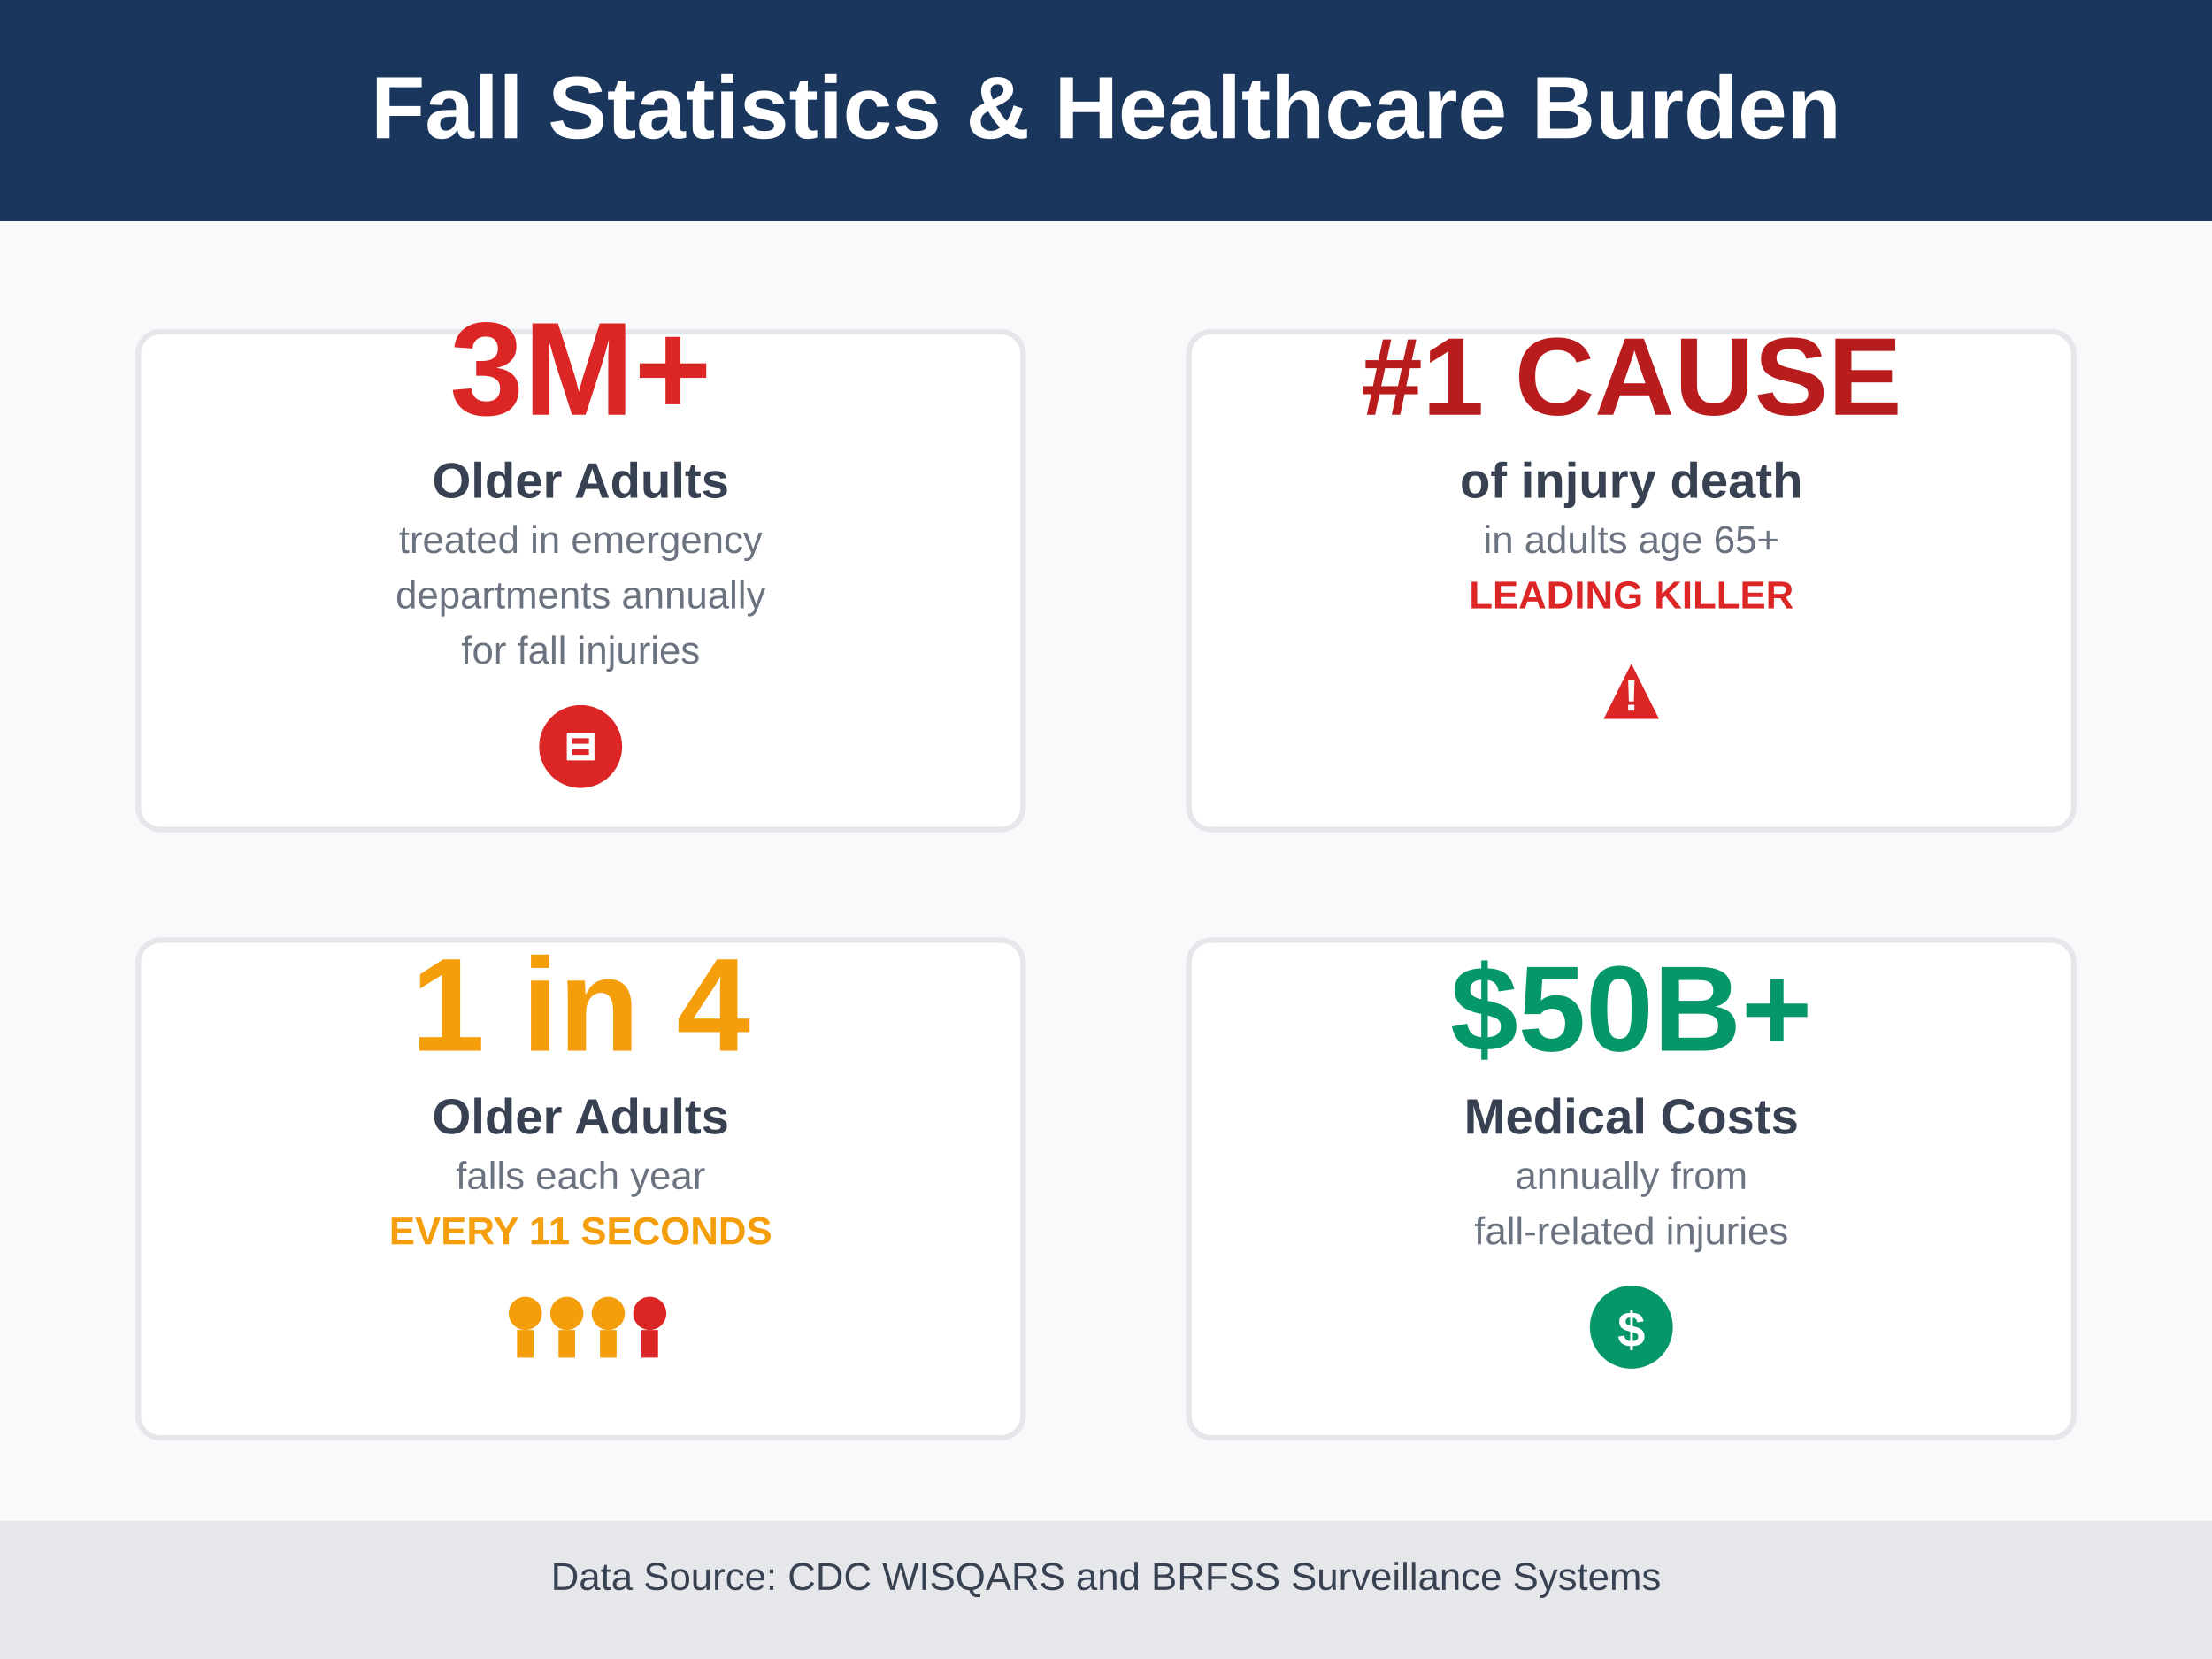
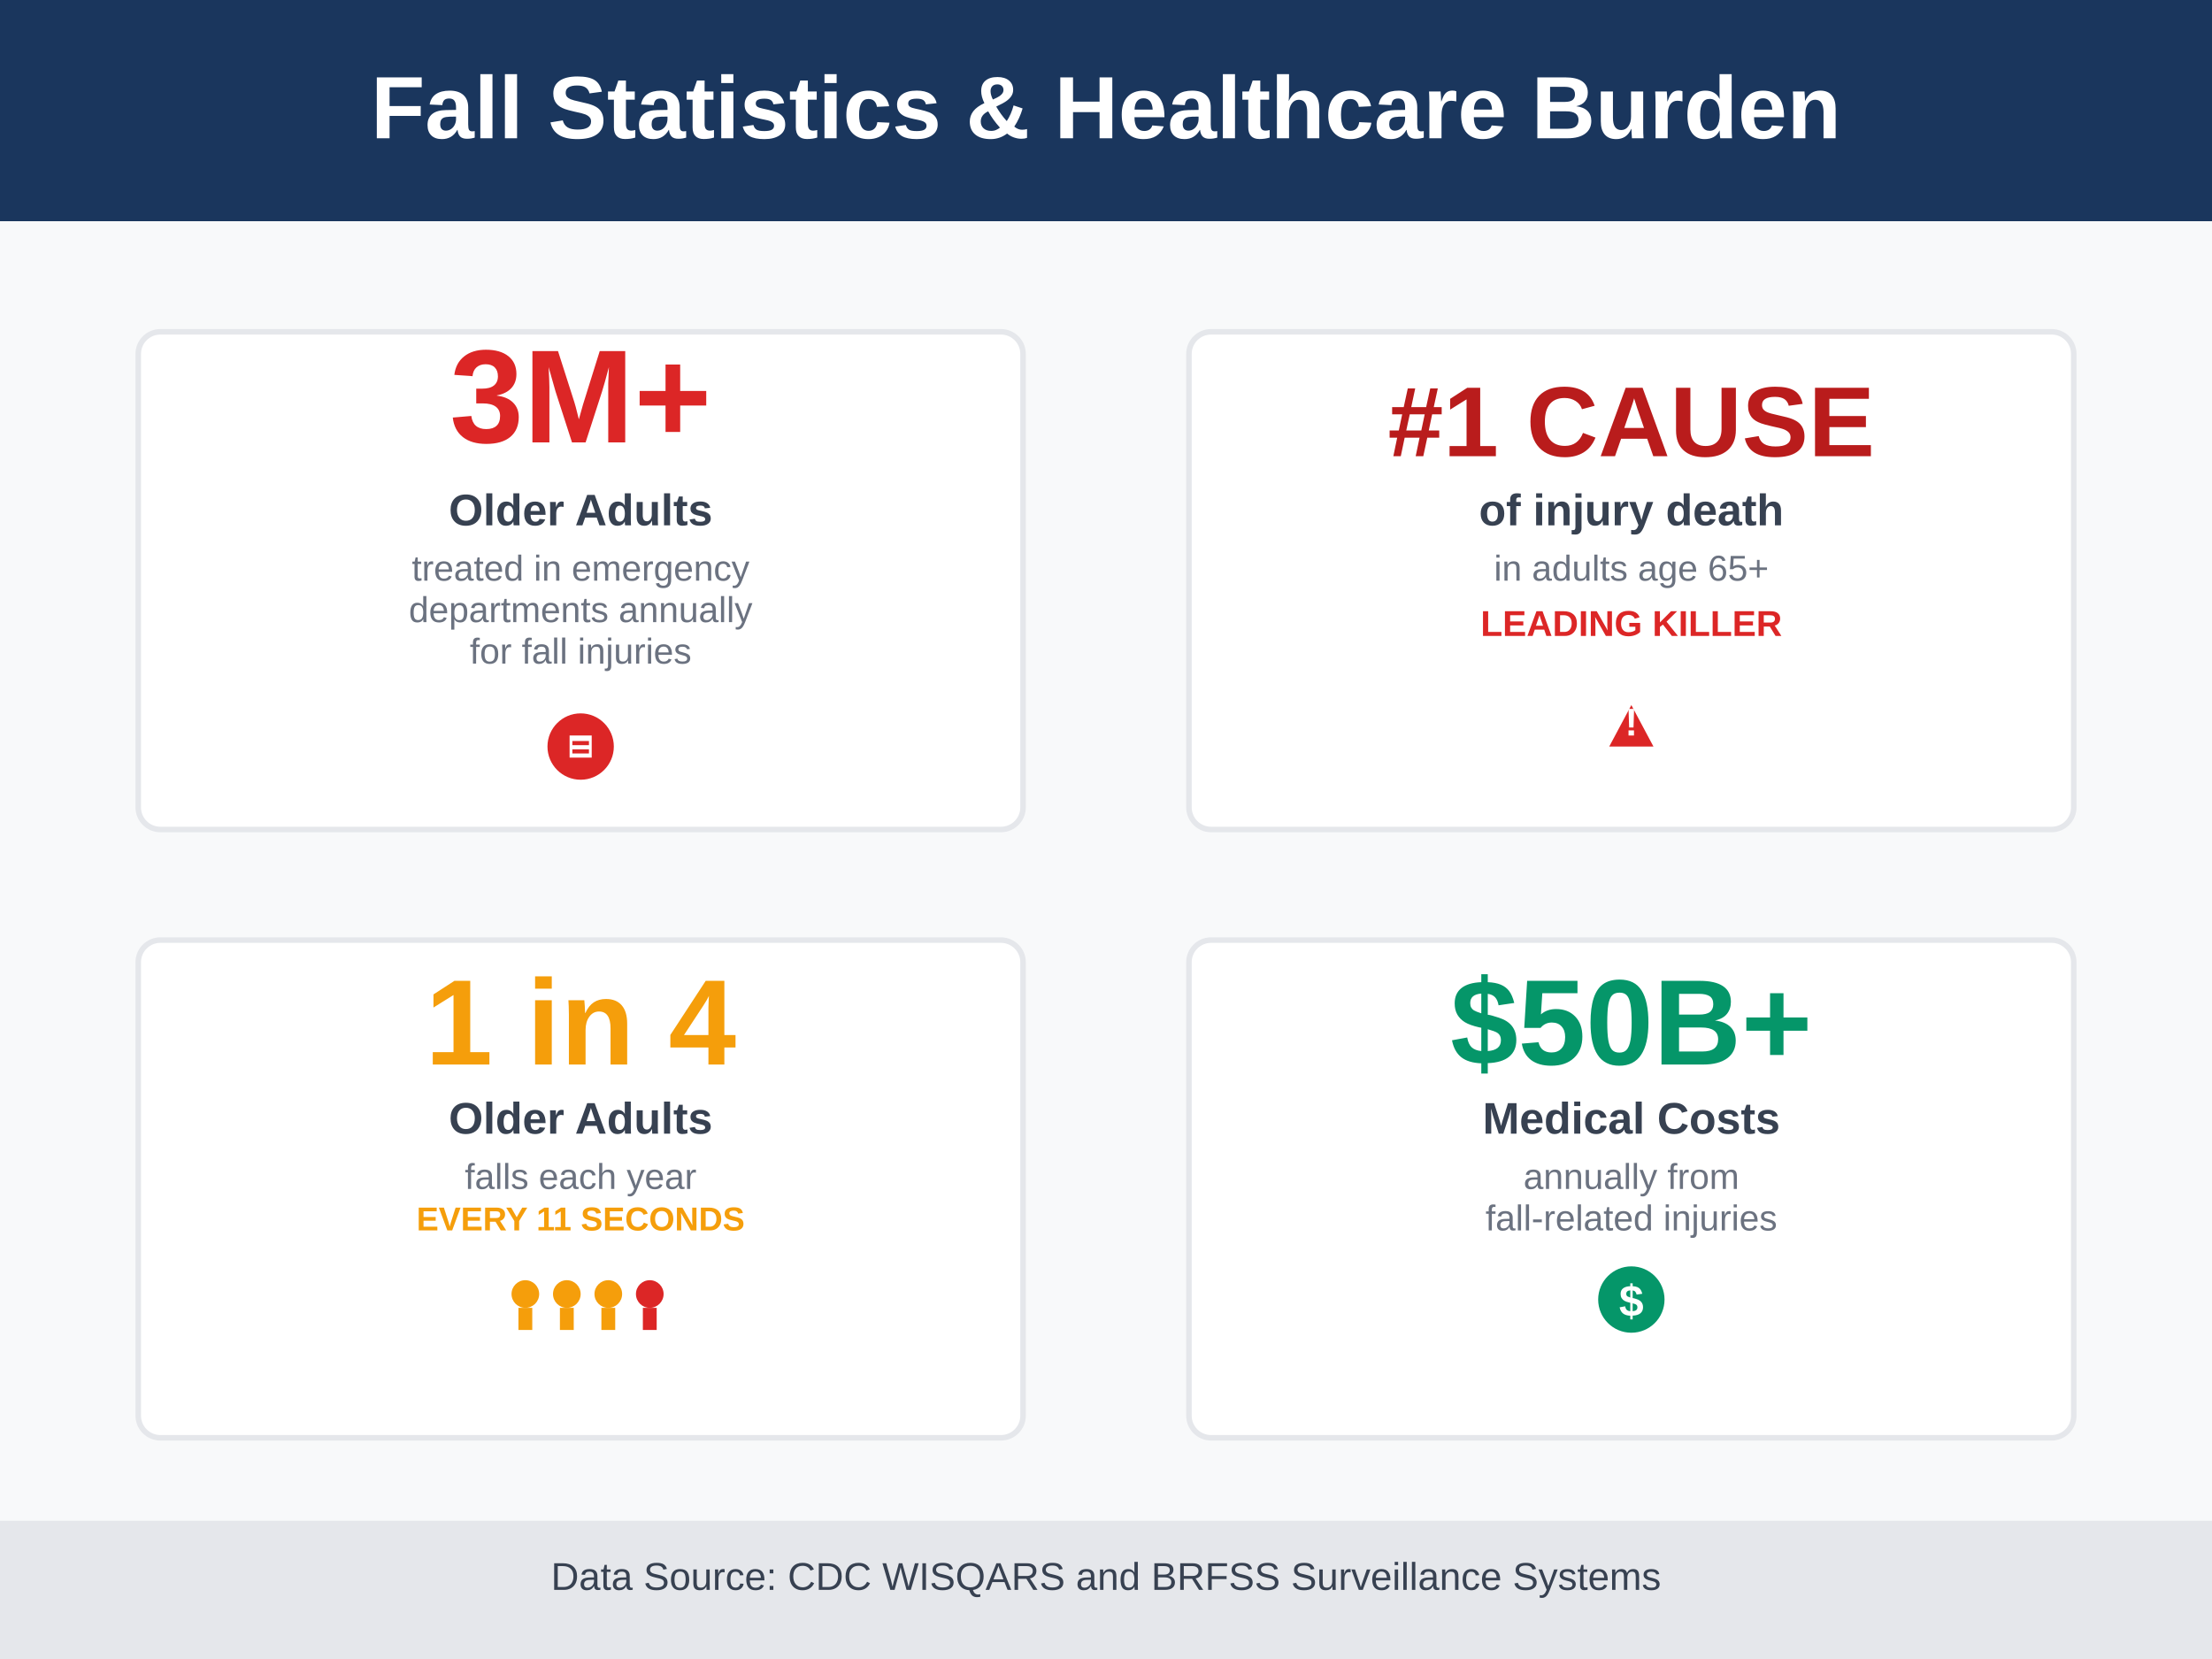
<svg xmlns="http://www.w3.org/2000/svg" viewBox="0 0 800 600" width="800" height="600">
  <rect width="800" height="600" fill="#f8f9fa" />
  <rect x="0" y="0" width="800" height="80" fill="#1a365d" />
  <text x="400" y="50" font-family="Arial, sans-serif" font-size="32" font-weight="bold" fill="white" text-anchor="middle">Fall Statistics &amp; Healthcare Burden</text>
  <rect x="50" y="120" width="320" height="180" fill="white" stroke="#e5e7eb" stroke-width="2" rx="8" />
-   <text x="210" y="150" font-family="Arial, sans-serif" font-size="48" font-weight="bold" fill="#dc2626" text-anchor="middle">3M+</text>
-   <text x="210" y="180" font-family="Arial, sans-serif" font-size="18" font-weight="600" fill="#374151" text-anchor="middle">Older Adults</text>
-   <text x="210" y="200" font-family="Arial, sans-serif" font-size="14" fill="#6b7280" text-anchor="middle">treated in emergency</text>
-   <text x="210" y="220" font-family="Arial, sans-serif" font-size="14" fill="#6b7280" text-anchor="middle">departments annually</text>
-   <text x="210" y="240" font-family="Arial, sans-serif" font-size="14" fill="#6b7280" text-anchor="middle">for fall injuries</text>
-   <circle cx="210" cy="270" r="15" fill="#dc2626" />
-   <rect x="205" y="265" width="10" height="10" fill="white" />
-   <rect x="207" y="267" width="6" height="2" fill="#dc2626" />
-   <rect x="207" y="271" width="6" height="2" fill="#dc2626" />
+   <text x="210" y="160" font-family="Arial, sans-serif" font-size="48" font-weight="bold" fill="#dc2626" text-anchor="middle">3M+</text>
+   <text x="210" y="190" font-family="Arial, sans-serif" font-size="16" font-weight="600" fill="#374151" text-anchor="middle">Older Adults</text>
+   <text x="210" y="210" font-family="Arial, sans-serif" font-size="13" fill="#6b7280" text-anchor="middle">treated in emergency</text>
+   <text x="210" y="225" font-family="Arial, sans-serif" font-size="13" fill="#6b7280" text-anchor="middle">departments annually</text>
+   <text x="210" y="240" font-family="Arial, sans-serif" font-size="13" fill="#6b7280" text-anchor="middle">for fall injuries</text>
+   <circle cx="210" cy="270" r="12" fill="#dc2626" />
+   <rect x="206" y="266" width="8" height="8" fill="white" />
+   <rect x="207" y="268" width="6" height="1.5" fill="#dc2626" />
+   <rect x="207" y="271" width="6" height="1.5" fill="#dc2626" />
  <rect x="430" y="120" width="320" height="180" fill="white" stroke="#e5e7eb" stroke-width="2" rx="8" />
-   <text x="590" y="150" font-family="Arial, sans-serif" font-size="40" font-weight="bold" fill="#b91c1c" text-anchor="middle">#1 CAUSE</text>
-   <text x="590" y="180" font-family="Arial, sans-serif" font-size="18" font-weight="600" fill="#374151" text-anchor="middle">of injury death</text>
-   <text x="590" y="200" font-family="Arial, sans-serif" font-size="14" fill="#6b7280" text-anchor="middle">in adults age 65+</text>
-   <text x="590" y="220" font-family="Arial, sans-serif" font-size="14" font-weight="600" fill="#dc2626" text-anchor="middle">LEADING KILLER</text>
-   <polygon points="590,240 580,260 600,260" fill="#dc2626" />
-   <text x="590" y="257" font-family="Arial, sans-serif" font-size="16" font-weight="bold" fill="white" text-anchor="middle">!</text>
+   <text x="590" y="165" font-family="Arial, sans-serif" font-size="36" font-weight="bold" fill="#b91c1c" text-anchor="middle">#1 CAUSE</text>
+   <text x="590" y="190" font-family="Arial, sans-serif" font-size="16" font-weight="600" fill="#374151" text-anchor="middle">of injury death</text>
+   <text x="590" y="210" font-family="Arial, sans-serif" font-size="13" fill="#6b7280" text-anchor="middle">in adults age 65+</text>
+   <text x="590" y="230" font-family="Arial, sans-serif" font-size="13" font-weight="600" fill="#dc2626" text-anchor="middle">LEADING KILLER</text>
+   <polygon points="590,255 582,270 598,270" fill="#dc2626" />
+   <text x="590" y="266" font-family="Arial, sans-serif" font-size="14" font-weight="bold" fill="white" text-anchor="middle">!</text>
  <rect x="50" y="340" width="320" height="180" fill="white" stroke="#e5e7eb" stroke-width="2" rx="8" />
-   <text x="210" y="380" font-family="Arial, sans-serif" font-size="48" font-weight="bold" fill="#f59e0b" text-anchor="middle">1 in 4</text>
-   <text x="210" y="410" font-family="Arial, sans-serif" font-size="18" font-weight="600" fill="#374151" text-anchor="middle">Older Adults</text>
-   <text x="210" y="430" font-family="Arial, sans-serif" font-size="14" fill="#6b7280" text-anchor="middle">falls each year</text>
-   <text x="210" y="450" font-family="Arial, sans-serif" font-size="14" font-weight="600" fill="#f59e0b" text-anchor="middle">EVERY 11 SECONDS</text>
-   <g transform="translate(180,465)">
-     <circle cx="10" cy="10" r="6" fill="#f59e0b" />
-     <rect x="7" y="16" width="6" height="10" fill="#f59e0b" />
-     <circle cx="25" cy="10" r="6" fill="#f59e0b" />
-     <rect x="22" y="16" width="6" height="10" fill="#f59e0b" />
-     <circle cx="40" cy="10" r="6" fill="#f59e0b" />
-     <rect x="37" y="16" width="6" height="10" fill="#f59e0b" />
-     <circle cx="55" cy="10" r="6" fill="#dc2626" />
-     <rect x="52" y="16" width="6" height="10" fill="#dc2626" />
+   <text x="210" y="385" font-family="Arial, sans-serif" font-size="44" font-weight="bold" fill="#f59e0b" text-anchor="middle">1 in 4</text>
+   <text x="210" y="410" font-family="Arial, sans-serif" font-size="16" font-weight="600" fill="#374151" text-anchor="middle">Older Adults</text>
+   <text x="210" y="430" font-family="Arial, sans-serif" font-size="13" fill="#6b7280" text-anchor="middle">falls each year</text>
+   <text x="210" y="445" font-family="Arial, sans-serif" font-size="12" font-weight="600" fill="#f59e0b" text-anchor="middle">EVERY 11 SECONDS</text>
+   <g transform="translate(180,460)">
+     <circle cx="10" cy="8" r="5" fill="#f59e0b" />
+     <rect x="7.5" y="13" width="5" height="8" fill="#f59e0b" />
+     <circle cx="25" cy="8" r="5" fill="#f59e0b" />
+     <rect x="22.5" y="13" width="5" height="8" fill="#f59e0b" />
+     <circle cx="40" cy="8" r="5" fill="#f59e0b" />
+     <rect x="37.5" y="13" width="5" height="8" fill="#f59e0b" />
+     <circle cx="55" cy="8" r="5" fill="#dc2626" />
+     <rect x="52.5" y="13" width="5" height="8" fill="#dc2626" />
  </g>
  <rect x="430" y="340" width="320" height="180" fill="white" stroke="#e5e7eb" stroke-width="2" rx="8" />
-   <text x="590" y="380" font-family="Arial, sans-serif" font-size="44" font-weight="bold" fill="#059669" text-anchor="middle">$50B+</text>
-   <text x="590" y="410" font-family="Arial, sans-serif" font-size="18" font-weight="600" fill="#374151" text-anchor="middle">Medical Costs</text>
-   <text x="590" y="430" font-family="Arial, sans-serif" font-size="14" fill="#6b7280" text-anchor="middle">annually from</text>
-   <text x="590" y="450" font-family="Arial, sans-serif" font-size="14" fill="#6b7280" text-anchor="middle">fall-related injuries</text>
-   <circle cx="590" cy="480" r="15" fill="#059669" />
-   <text x="590" y="487" font-family="Arial, sans-serif" font-size="18" font-weight="bold" fill="white" text-anchor="middle">$</text>
+   <text x="590" y="385" font-family="Arial, sans-serif" font-size="44" font-weight="bold" fill="#059669" text-anchor="middle">$50B+</text>
+   <text x="590" y="410" font-family="Arial, sans-serif" font-size="16" font-weight="600" fill="#374151" text-anchor="middle">Medical Costs</text>
+   <text x="590" y="430" font-family="Arial, sans-serif" font-size="13" fill="#6b7280" text-anchor="middle">annually from</text>
+   <text x="590" y="445" font-family="Arial, sans-serif" font-size="13" fill="#6b7280" text-anchor="middle">fall-related injuries</text>
+   <circle cx="590" cy="470" r="12" fill="#059669" />
+   <text x="590" y="476" font-family="Arial, sans-serif" font-size="16" font-weight="bold" fill="white" text-anchor="middle">$</text>
  <rect x="0" y="550" width="800" height="50" fill="#e5e7eb" />
  <text x="400" y="575" font-family="Arial, sans-serif" font-size="14" fill="#374151" text-anchor="middle">Data Source: CDC WISQARS and BRFSS Surveillance Systems</text>
</svg>
